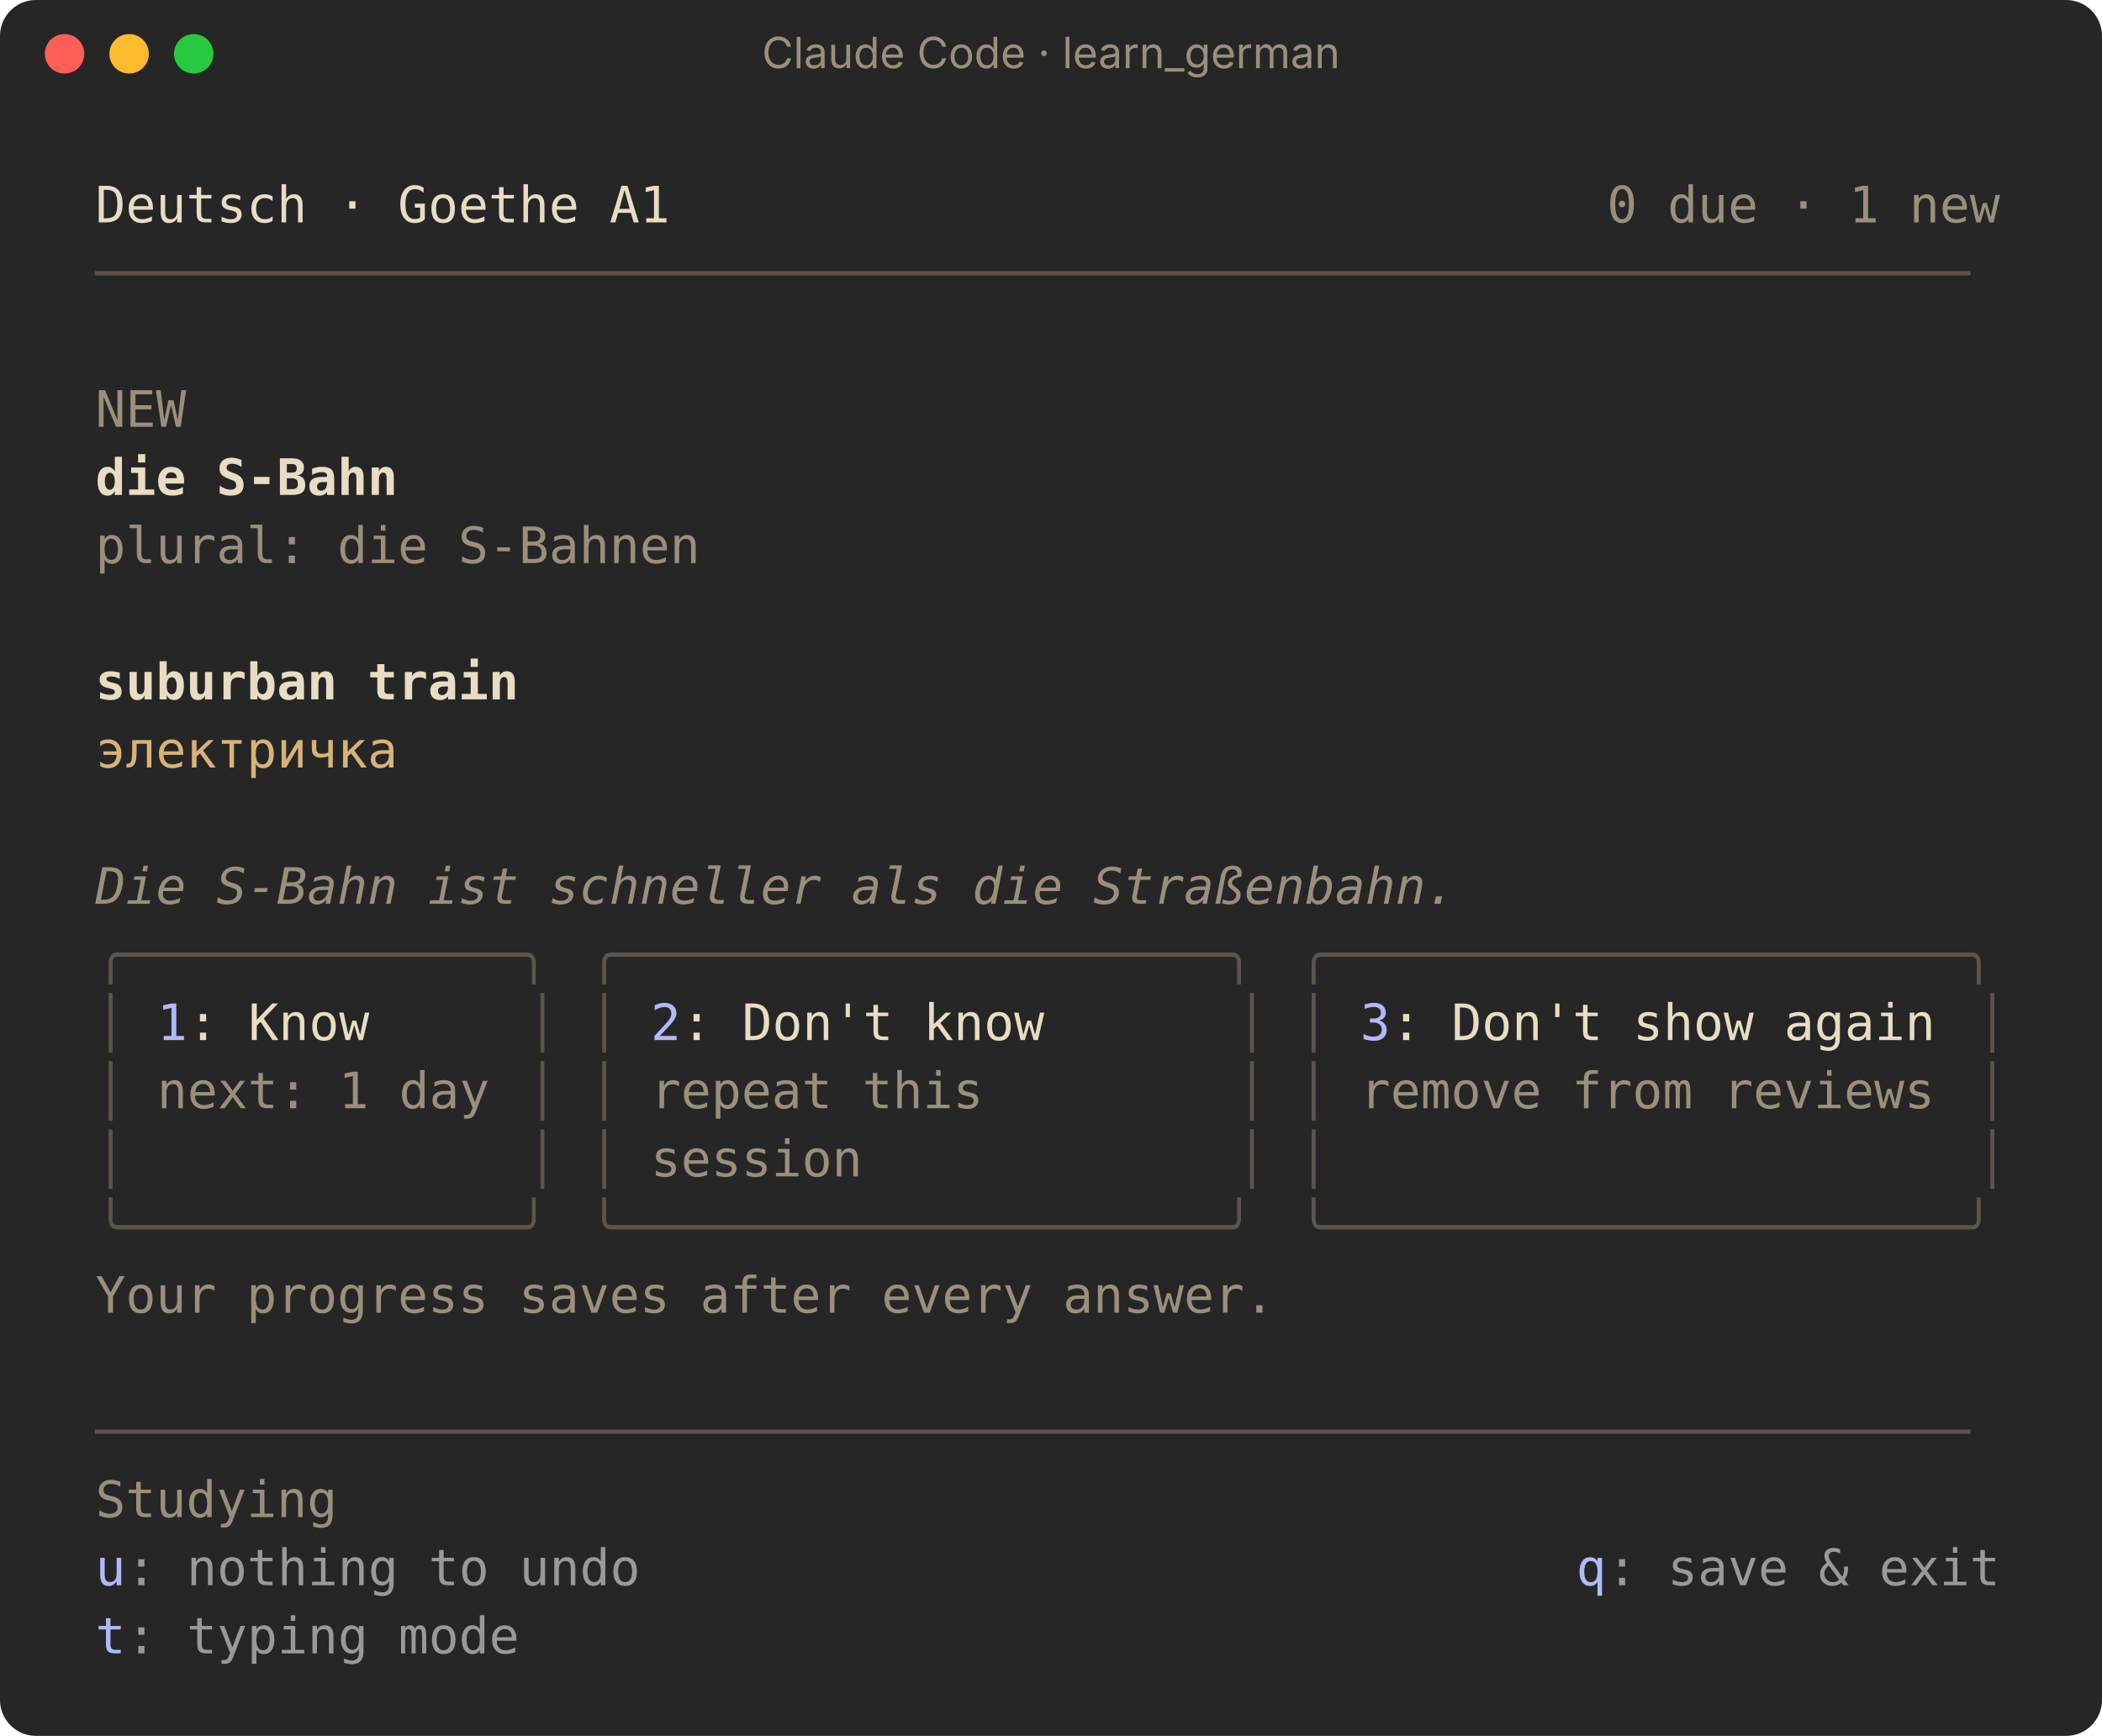
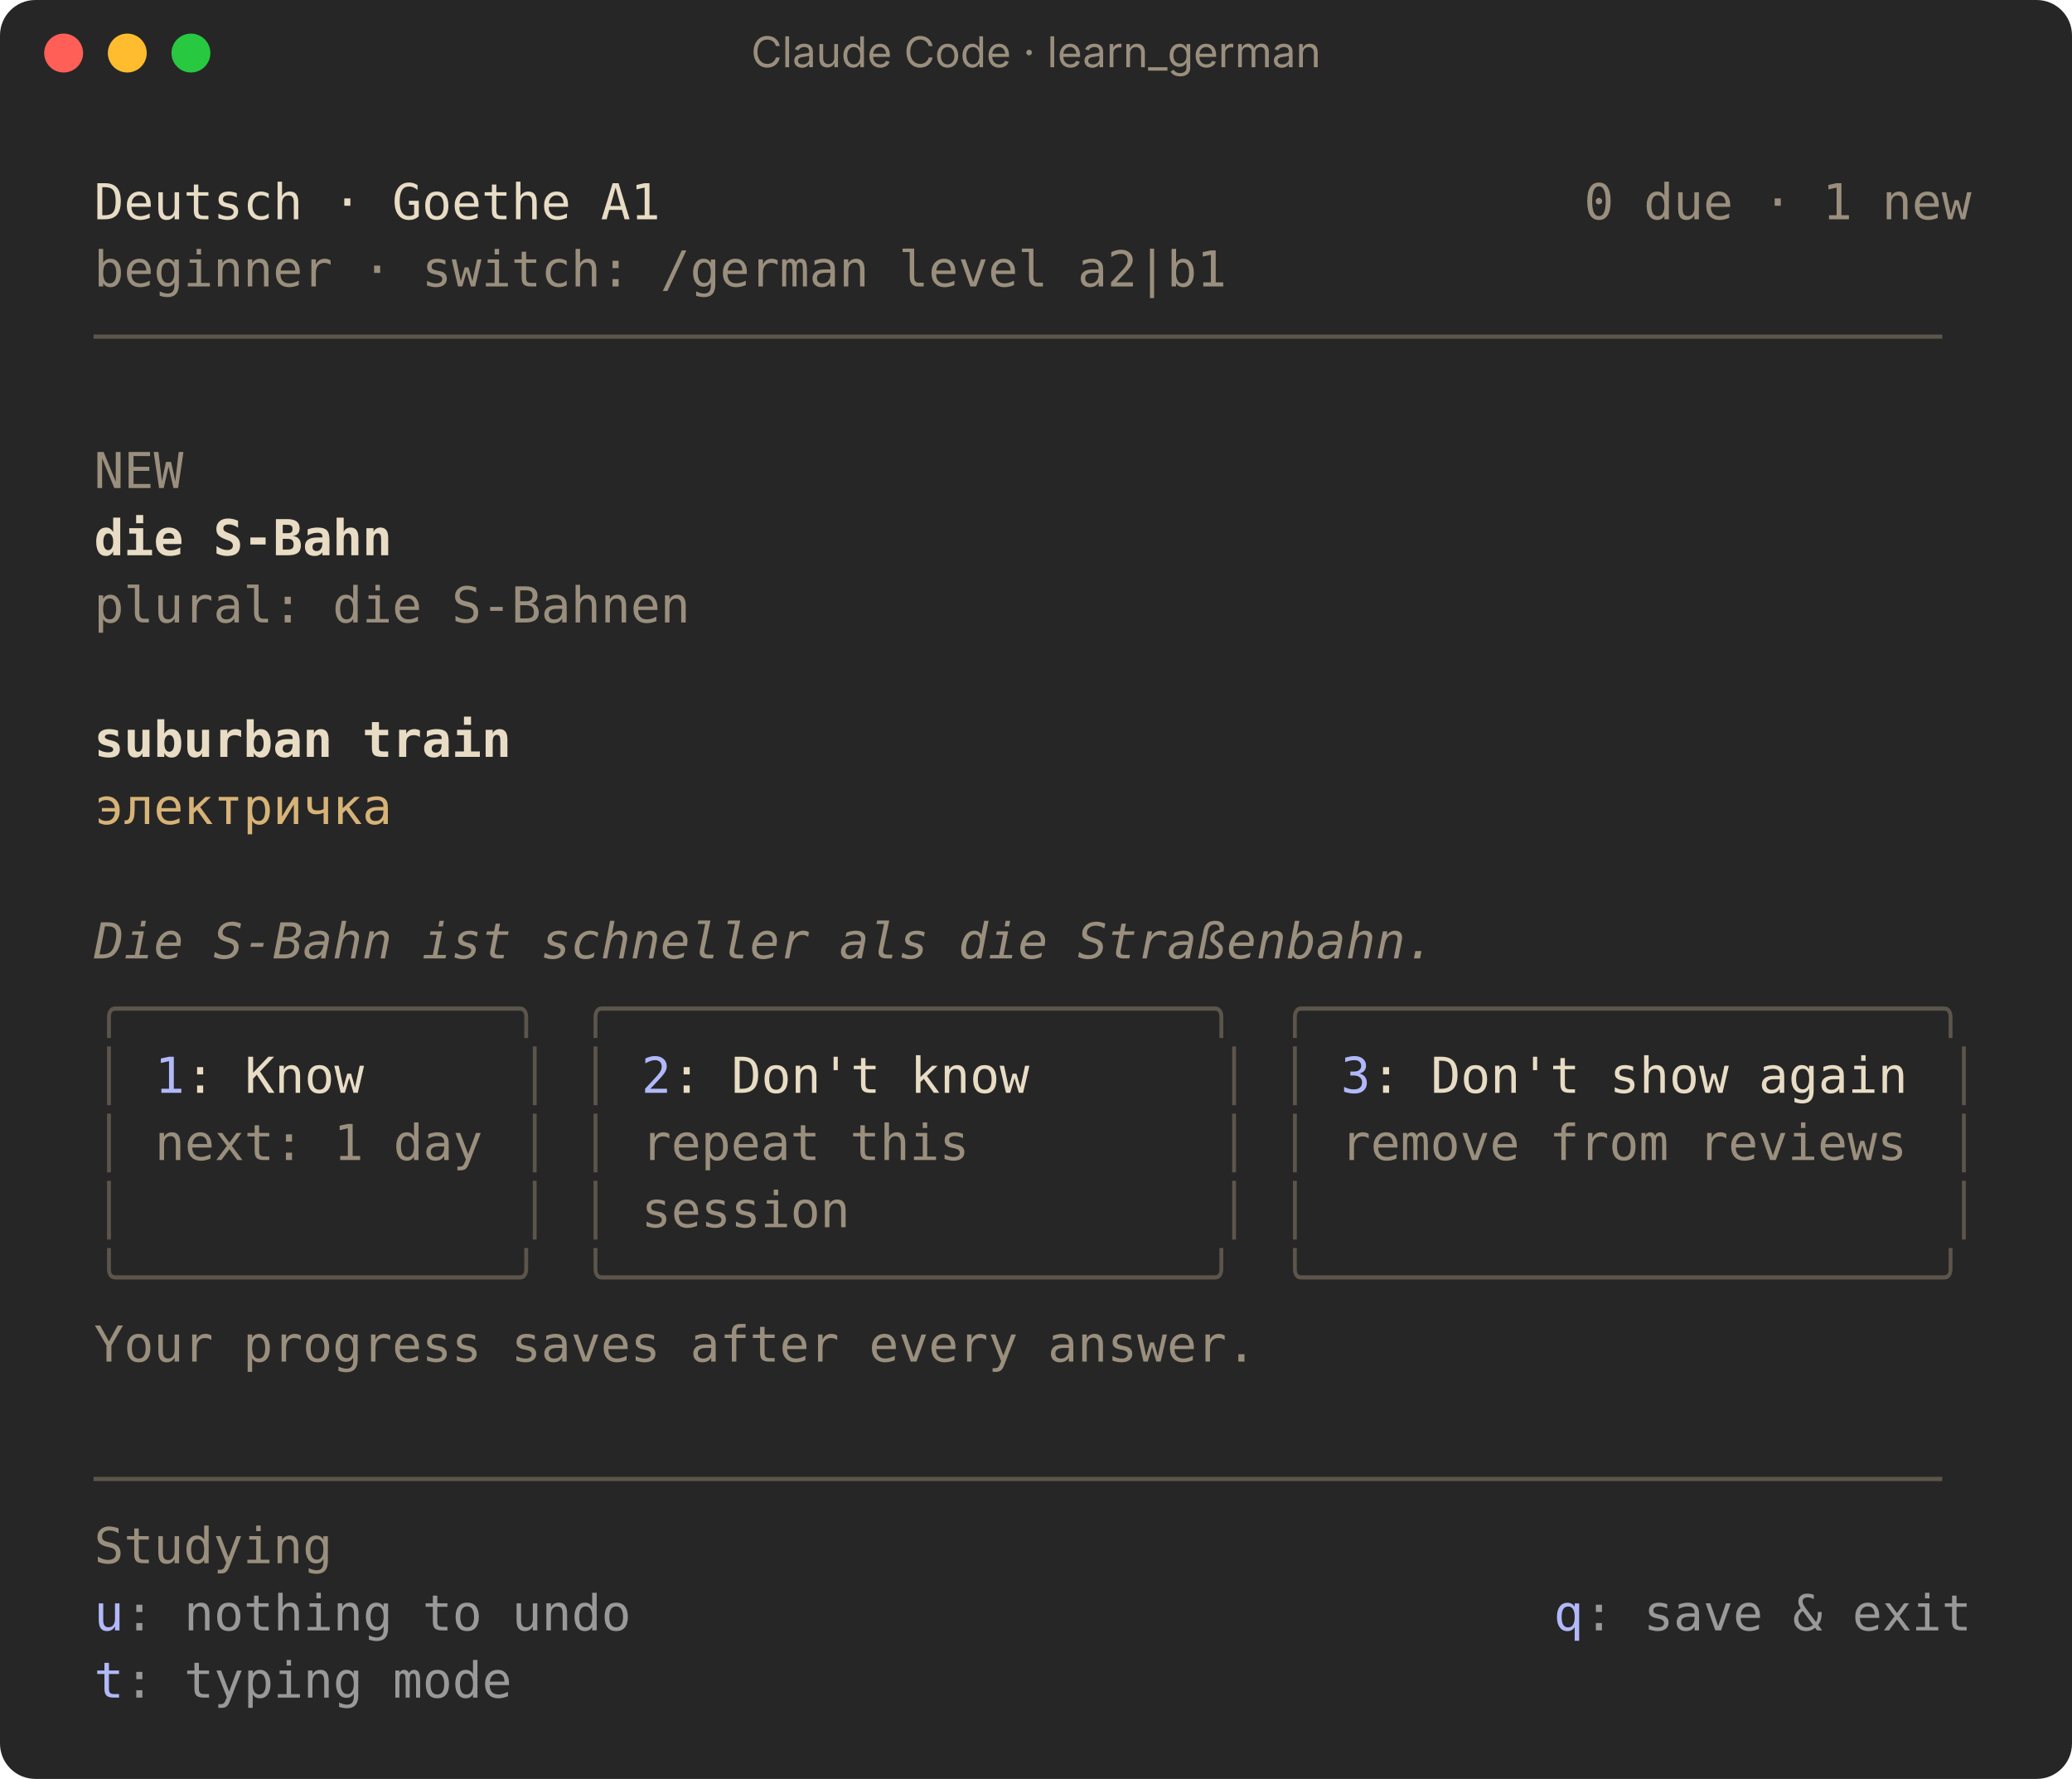
- <svg xmlns="http://www.w3.org/2000/svg" width="586" height="484" viewBox="0 0 586 484">
+ <svg xmlns="http://www.w3.org/2000/svg" width="586" height="503" viewBox="0 0 586 503">
  <rect width="100%" height="100%" rx="10" fill="#262626" />
  <circle cx="18" cy="15" r="5.5" fill="#ff5f57" />
  <circle cx="36" cy="15" r="5.5" fill="#febc2e" />
  <circle cx="54" cy="15" r="5.5" fill="#28c840" />
  <text x="293" y="19" fill="#9a8f7d" font-family="-apple-system, Segoe UI, sans-serif" font-size="12" text-anchor="middle">Claude Code · learn_german</text>
  <g font-family="SF Mono, Menlo, Consolas, DejaVu Sans Mono, monospace" font-size="14">
    <rect x="18.0" y="48.0" width="8.6" height="19" fill="#262626" />
    <rect x="26.6" y="48.0" width="163.4" height="19" fill="#262626" />
    <text x="26.6" y="62.0" fill="#e8dcc4" xml:space="preserve" textLength="163.4" lengthAdjust="spacingAndGlyphs">Deutsch · Goethe A1</text>
    <rect x="190.0" y="48.0" width="258.0" height="19" fill="#262626" />
    <rect x="448.0" y="48.0" width="111.8" height="19" fill="#262626" />
    <text x="448.0" y="62.0" fill="#9a8f7d" xml:space="preserve" textLength="111.8" lengthAdjust="spacingAndGlyphs">0 due · 1 new</text>
    <rect x="559.8" y="48.0" width="8.6" height="19" fill="#262626" />
    <rect x="18.0" y="67.0" width="8.6" height="19" fill="#262626" />
-     <rect x="26.6" y="67.0" width="533.2" height="19" fill="#262626" />
-     <text x="26.6" y="81.0" fill="#5c554b" xml:space="preserve" textLength="533.2" lengthAdjust="spacingAndGlyphs">──────────────────────────────────────────────────────────────</text>
-     <rect x="559.8" y="67.0" width="8.6" height="19" fill="#262626" />
-     <rect x="18.0" y="86.0" width="550.4" height="19" fill="#262626" />
-     <rect x="18.0" y="105.0" width="8.6" height="19" fill="#262626" />
-     <rect x="26.6" y="105.0" width="25.8" height="19" fill="#262626" />
-     <text x="26.6" y="119.0" fill="#9a8f7d" xml:space="preserve" textLength="25.8" lengthAdjust="spacingAndGlyphs">NEW</text>
-     <rect x="52.4" y="105.0" width="516.0" height="19" fill="#262626" />
+     <rect x="26.6" y="67.0" width="326.8" height="19" fill="#262626" />
+     <text x="26.6" y="81.0" fill="#9a8f7d" xml:space="preserve" textLength="326.8" lengthAdjust="spacingAndGlyphs">beginner · switch: /german level a2|b1</text>
+     <rect x="353.4" y="67.0" width="215.0" height="19" fill="#262626" />
+     <rect x="18.0" y="86.0" width="8.6" height="19" fill="#262626" />
+     <rect x="26.6" y="86.0" width="533.2" height="19" fill="#262626" />
+     <text x="26.6" y="100.0" fill="#5c554b" xml:space="preserve" textLength="533.2" lengthAdjust="spacingAndGlyphs">──────────────────────────────────────────────────────────────</text>
+     <rect x="559.8" y="86.0" width="8.6" height="19" fill="#262626" />
+     <rect x="18.0" y="105.0" width="550.4" height="19" fill="#262626" />
    <rect x="18.0" y="124.0" width="8.6" height="19" fill="#262626" />
-     <rect x="26.6" y="124.0" width="86.0" height="19" fill="#262626" />
-     <text x="26.6" y="138.0" fill="#e8dcc4" xml:space="preserve" textLength="86.0" lengthAdjust="spacingAndGlyphs" font-weight="bold">die S-Bahn</text>
-     <rect x="112.6" y="124.0" width="455.8" height="19" fill="#262626" />
+     <rect x="26.6" y="124.0" width="25.8" height="19" fill="#262626" />
+     <text x="26.6" y="138.0" fill="#9a8f7d" xml:space="preserve" textLength="25.8" lengthAdjust="spacingAndGlyphs">NEW</text>
+     <rect x="52.4" y="124.0" width="516.0" height="19" fill="#262626" />
    <rect x="18.0" y="143.0" width="8.6" height="19" fill="#262626" />
-     <rect x="26.6" y="143.0" width="172.0" height="19" fill="#262626" />
-     <text x="26.6" y="157.0" fill="#9a8f7d" xml:space="preserve" textLength="172.0" lengthAdjust="spacingAndGlyphs">plural: die S-Bahnen</text>
-     <rect x="198.6" y="143.0" width="369.8" height="19" fill="#262626" />
-     <rect x="18.0" y="162.0" width="550.4" height="19" fill="#262626" />
-     <rect x="18.0" y="181.0" width="8.6" height="19" fill="#262626" />
-     <rect x="26.6" y="181.0" width="120.4" height="19" fill="#262626" />
-     <text x="26.6" y="195.0" fill="#e8dcc4" xml:space="preserve" textLength="120.4" lengthAdjust="spacingAndGlyphs" font-weight="bold">suburban train</text>
-     <rect x="147.0" y="181.0" width="421.4" height="19" fill="#262626" />
+     <rect x="26.6" y="143.0" width="86.0" height="19" fill="#262626" />
+     <text x="26.6" y="157.0" fill="#e8dcc4" xml:space="preserve" textLength="86.0" lengthAdjust="spacingAndGlyphs" font-weight="bold">die S-Bahn</text>
+     <rect x="112.6" y="143.0" width="455.8" height="19" fill="#262626" />
+     <rect x="18.0" y="162.0" width="8.6" height="19" fill="#262626" />
+     <rect x="26.6" y="162.0" width="172.0" height="19" fill="#262626" />
+     <text x="26.6" y="176.0" fill="#9a8f7d" xml:space="preserve" textLength="172.0" lengthAdjust="spacingAndGlyphs">plural: die S-Bahnen</text>
+     <rect x="198.6" y="162.0" width="369.8" height="19" fill="#262626" />
+     <rect x="18.0" y="181.0" width="550.4" height="19" fill="#262626" />
    <rect x="18.0" y="200.0" width="8.6" height="19" fill="#262626" />
-     <rect x="26.6" y="200.0" width="86.0" height="19" fill="#262626" />
-     <text x="26.6" y="214.0" fill="#d7b377" xml:space="preserve" textLength="86.0" lengthAdjust="spacingAndGlyphs">электричка</text>
-     <rect x="112.6" y="200.0" width="455.8" height="19" fill="#262626" />
-     <rect x="18.0" y="219.0" width="550.4" height="19" fill="#262626" />
-     <rect x="18.0" y="238.0" width="8.6" height="19" fill="#262626" />
-     <rect x="26.6" y="238.0" width="387.0" height="19" fill="#262626" />
-     <text x="26.6" y="252.0" fill="#9a8f7d" xml:space="preserve" textLength="387.0" lengthAdjust="spacingAndGlyphs" font-style="italic">Die S-Bahn ist schneller als die Straßenbahn.</text>
-     <rect x="413.6" y="238.0" width="154.8" height="19" fill="#262626" />
+     <rect x="26.6" y="200.0" width="120.4" height="19" fill="#262626" />
+     <text x="26.6" y="214.0" fill="#e8dcc4" xml:space="preserve" textLength="120.4" lengthAdjust="spacingAndGlyphs" font-weight="bold">suburban train</text>
+     <rect x="147.0" y="200.0" width="421.4" height="19" fill="#262626" />
+     <rect x="18.0" y="219.0" width="8.6" height="19" fill="#262626" />
+     <rect x="26.6" y="219.0" width="86.0" height="19" fill="#262626" />
+     <text x="26.6" y="233.0" fill="#d7b377" xml:space="preserve" textLength="86.0" lengthAdjust="spacingAndGlyphs">электричка</text>
+     <rect x="112.6" y="219.0" width="455.8" height="19" fill="#262626" />
+     <rect x="18.0" y="238.0" width="550.4" height="19" fill="#262626" />
    <rect x="18.0" y="257.0" width="8.6" height="19" fill="#262626" />
-     <rect x="26.6" y="257.0" width="129.0" height="19" fill="#262626" />
-     <text x="26.6" y="271.0" fill="#5c554b" xml:space="preserve" textLength="129.0" lengthAdjust="spacingAndGlyphs">╭─────────────╮</text>
-     <rect x="155.6" y="257.0" width="8.6" height="19" fill="#262626" />
-     <rect x="164.2" y="257.0" width="189.2" height="19" fill="#262626" />
-     <text x="164.2" y="271.0" fill="#5c554b" xml:space="preserve" textLength="189.2" lengthAdjust="spacingAndGlyphs">╭────────────────────╮</text>
-     <rect x="353.4" y="257.0" width="8.6" height="19" fill="#262626" />
-     <rect x="362.0" y="257.0" width="197.8" height="19" fill="#262626" />
-     <text x="362.0" y="271.0" fill="#5c554b" xml:space="preserve" textLength="197.8" lengthAdjust="spacingAndGlyphs">╭─────────────────────╮</text>
-     <rect x="559.8" y="257.0" width="8.6" height="19" fill="#262626" />
+     <rect x="26.6" y="257.0" width="387.0" height="19" fill="#262626" />
+     <text x="26.6" y="271.0" fill="#9a8f7d" xml:space="preserve" textLength="387.0" lengthAdjust="spacingAndGlyphs" font-style="italic">Die S-Bahn ist schneller als die Straßenbahn.</text>
+     <rect x="413.6" y="257.0" width="154.8" height="19" fill="#262626" />
    <rect x="18.0" y="276.0" width="8.6" height="19" fill="#262626" />
-     <rect x="26.6" y="276.0" width="8.6" height="19" fill="#262626" />
-     <text x="26.6" y="290.0" fill="#5c554b" xml:space="preserve" textLength="8.6" lengthAdjust="spacingAndGlyphs">│</text>
-     <rect x="35.2" y="276.0" width="8.6" height="19" fill="#262626" />
-     <rect x="43.8" y="276.0" width="8.6" height="19" fill="#262626" />
-     <text x="43.8" y="290.0" fill="#b1b9f9" xml:space="preserve" textLength="8.6" lengthAdjust="spacingAndGlyphs">1</text>
-     <rect x="52.4" y="276.0" width="94.6" height="19" fill="#262626" />
-     <text x="52.4" y="290.0" fill="#e8dcc4" xml:space="preserve" textLength="94.6" lengthAdjust="spacingAndGlyphs">: Know     </text>
-     <rect x="147.0" y="276.0" width="8.6" height="19" fill="#262626" />
-     <text x="147.0" y="290.0" fill="#5c554b" xml:space="preserve" textLength="8.6" lengthAdjust="spacingAndGlyphs">│</text>
+     <rect x="26.6" y="276.0" width="129.0" height="19" fill="#262626" />
+     <text x="26.6" y="290.0" fill="#5c554b" xml:space="preserve" textLength="129.0" lengthAdjust="spacingAndGlyphs">╭─────────────╮</text>
    <rect x="155.6" y="276.0" width="8.6" height="19" fill="#262626" />
-     <rect x="164.2" y="276.0" width="8.6" height="19" fill="#262626" />
-     <text x="164.2" y="290.0" fill="#5c554b" xml:space="preserve" textLength="8.6" lengthAdjust="spacingAndGlyphs">│</text>
-     <rect x="172.8" y="276.0" width="8.6" height="19" fill="#262626" />
-     <rect x="181.4" y="276.0" width="8.6" height="19" fill="#262626" />
-     <text x="181.4" y="290.0" fill="#b1b9f9" xml:space="preserve" textLength="8.6" lengthAdjust="spacingAndGlyphs">2</text>
-     <rect x="190.0" y="276.0" width="154.8" height="19" fill="#262626" />
-     <text x="190.0" y="290.0" fill="#e8dcc4" xml:space="preserve" textLength="154.8" lengthAdjust="spacingAndGlyphs">: Don't know      </text>
-     <rect x="344.8" y="276.0" width="8.6" height="19" fill="#262626" />
-     <text x="344.8" y="290.0" fill="#5c554b" xml:space="preserve" textLength="8.6" lengthAdjust="spacingAndGlyphs">│</text>
+     <rect x="164.2" y="276.0" width="189.2" height="19" fill="#262626" />
+     <text x="164.2" y="290.0" fill="#5c554b" xml:space="preserve" textLength="189.2" lengthAdjust="spacingAndGlyphs">╭────────────────────╮</text>
    <rect x="353.4" y="276.0" width="8.6" height="19" fill="#262626" />
-     <rect x="362.0" y="276.0" width="8.6" height="19" fill="#262626" />
-     <text x="362.0" y="290.0" fill="#5c554b" xml:space="preserve" textLength="8.6" lengthAdjust="spacingAndGlyphs">│</text>
-     <rect x="370.6" y="276.0" width="8.6" height="19" fill="#262626" />
-     <rect x="379.2" y="276.0" width="8.6" height="19" fill="#262626" />
-     <text x="379.2" y="290.0" fill="#b1b9f9" xml:space="preserve" textLength="8.6" lengthAdjust="spacingAndGlyphs">3</text>
-     <rect x="387.8" y="276.0" width="163.4" height="19" fill="#262626" />
-     <text x="387.8" y="290.0" fill="#e8dcc4" xml:space="preserve" textLength="163.4" lengthAdjust="spacingAndGlyphs">: Don't show again </text>
-     <rect x="551.2" y="276.0" width="8.6" height="19" fill="#262626" />
-     <text x="551.2" y="290.0" fill="#5c554b" xml:space="preserve" textLength="8.6" lengthAdjust="spacingAndGlyphs">│</text>
+     <rect x="362.0" y="276.0" width="197.8" height="19" fill="#262626" />
+     <text x="362.0" y="290.0" fill="#5c554b" xml:space="preserve" textLength="197.8" lengthAdjust="spacingAndGlyphs">╭─────────────────────╮</text>
    <rect x="559.8" y="276.0" width="8.6" height="19" fill="#262626" />
    <rect x="18.0" y="295.0" width="8.6" height="19" fill="#262626" />
    <rect x="26.6" y="295.0" width="8.6" height="19" fill="#262626" />
    <text x="26.6" y="309.0" fill="#5c554b" xml:space="preserve" textLength="8.6" lengthAdjust="spacingAndGlyphs">│</text>
    <rect x="35.2" y="295.0" width="8.6" height="19" fill="#262626" />
-     <rect x="43.8" y="295.0" width="94.6" height="19" fill="#262626" />
-     <text x="43.8" y="309.0" fill="#9a8f7d" xml:space="preserve" textLength="94.6" lengthAdjust="spacingAndGlyphs">next: 1 day</text>
-     <rect x="138.4" y="295.0" width="8.6" height="19" fill="#262626" />
+     <rect x="43.8" y="295.0" width="8.6" height="19" fill="#262626" />
+     <text x="43.8" y="309.0" fill="#b1b9f9" xml:space="preserve" textLength="8.6" lengthAdjust="spacingAndGlyphs">1</text>
+     <rect x="52.4" y="295.0" width="94.6" height="19" fill="#262626" />
+     <text x="52.4" y="309.0" fill="#e8dcc4" xml:space="preserve" textLength="94.6" lengthAdjust="spacingAndGlyphs">: Know     </text>
    <rect x="147.0" y="295.0" width="8.6" height="19" fill="#262626" />
    <text x="147.0" y="309.0" fill="#5c554b" xml:space="preserve" textLength="8.6" lengthAdjust="spacingAndGlyphs">│</text>
    <rect x="155.6" y="295.0" width="8.6" height="19" fill="#262626" />
    <rect x="164.2" y="295.0" width="8.6" height="19" fill="#262626" />
    <text x="164.2" y="309.0" fill="#5c554b" xml:space="preserve" textLength="8.6" lengthAdjust="spacingAndGlyphs">│</text>
    <rect x="172.8" y="295.0" width="8.6" height="19" fill="#262626" />
-     <rect x="181.4" y="295.0" width="103.2" height="19" fill="#262626" />
-     <text x="181.4" y="309.0" fill="#9a8f7d" xml:space="preserve" textLength="103.2" lengthAdjust="spacingAndGlyphs">repeat this </text>
-     <rect x="284.6" y="295.0" width="60.2" height="19" fill="#262626" />
+     <rect x="181.4" y="295.0" width="8.6" height="19" fill="#262626" />
+     <text x="181.4" y="309.0" fill="#b1b9f9" xml:space="preserve" textLength="8.6" lengthAdjust="spacingAndGlyphs">2</text>
+     <rect x="190.0" y="295.0" width="154.8" height="19" fill="#262626" />
+     <text x="190.0" y="309.0" fill="#e8dcc4" xml:space="preserve" textLength="154.8" lengthAdjust="spacingAndGlyphs">: Don't know      </text>
    <rect x="344.8" y="295.0" width="8.6" height="19" fill="#262626" />
    <text x="344.8" y="309.0" fill="#5c554b" xml:space="preserve" textLength="8.6" lengthAdjust="spacingAndGlyphs">│</text>
    <rect x="353.4" y="295.0" width="8.6" height="19" fill="#262626" />
    <rect x="362.0" y="295.0" width="8.6" height="19" fill="#262626" />
    <text x="362.0" y="309.0" fill="#5c554b" xml:space="preserve" textLength="8.6" lengthAdjust="spacingAndGlyphs">│</text>
    <rect x="370.6" y="295.0" width="8.6" height="19" fill="#262626" />
-     <rect x="379.2" y="295.0" width="163.4" height="19" fill="#262626" />
-     <text x="379.2" y="309.0" fill="#9a8f7d" xml:space="preserve" textLength="163.4" lengthAdjust="spacingAndGlyphs">remove from reviews</text>
-     <rect x="542.6" y="295.0" width="8.6" height="19" fill="#262626" />
+     <rect x="379.2" y="295.0" width="8.6" height="19" fill="#262626" />
+     <text x="379.2" y="309.0" fill="#b1b9f9" xml:space="preserve" textLength="8.6" lengthAdjust="spacingAndGlyphs">3</text>
+     <rect x="387.8" y="295.0" width="163.4" height="19" fill="#262626" />
+     <text x="387.8" y="309.0" fill="#e8dcc4" xml:space="preserve" textLength="163.4" lengthAdjust="spacingAndGlyphs">: Don't show again </text>
    <rect x="551.2" y="295.0" width="8.6" height="19" fill="#262626" />
    <text x="551.2" y="309.0" fill="#5c554b" xml:space="preserve" textLength="8.6" lengthAdjust="spacingAndGlyphs">│</text>
    <rect x="559.8" y="295.0" width="8.6" height="19" fill="#262626" />
    <rect x="18.0" y="314.0" width="8.6" height="19" fill="#262626" />
    <rect x="26.6" y="314.0" width="8.6" height="19" fill="#262626" />
    <text x="26.6" y="328.0" fill="#5c554b" xml:space="preserve" textLength="8.6" lengthAdjust="spacingAndGlyphs">│</text>
-     <rect x="35.2" y="314.0" width="111.8" height="19" fill="#262626" />
+     <rect x="35.2" y="314.0" width="8.6" height="19" fill="#262626" />
+     <rect x="43.8" y="314.0" width="94.6" height="19" fill="#262626" />
+     <text x="43.8" y="328.0" fill="#9a8f7d" xml:space="preserve" textLength="94.6" lengthAdjust="spacingAndGlyphs">next: 1 day</text>
+     <rect x="138.4" y="314.0" width="8.6" height="19" fill="#262626" />
    <rect x="147.0" y="314.0" width="8.6" height="19" fill="#262626" />
    <text x="147.0" y="328.0" fill="#5c554b" xml:space="preserve" textLength="8.6" lengthAdjust="spacingAndGlyphs">│</text>
    <rect x="155.6" y="314.0" width="8.6" height="19" fill="#262626" />
    <rect x="164.2" y="314.0" width="8.6" height="19" fill="#262626" />
    <text x="164.2" y="328.0" fill="#5c554b" xml:space="preserve" textLength="8.6" lengthAdjust="spacingAndGlyphs">│</text>
    <rect x="172.8" y="314.0" width="8.6" height="19" fill="#262626" />
-     <rect x="181.4" y="314.0" width="60.2" height="19" fill="#262626" />
-     <text x="181.4" y="328.0" fill="#9a8f7d" xml:space="preserve" textLength="60.2" lengthAdjust="spacingAndGlyphs">session</text>
-     <rect x="241.6" y="314.0" width="103.2" height="19" fill="#262626" />
+     <rect x="181.4" y="314.0" width="103.2" height="19" fill="#262626" />
+     <text x="181.4" y="328.0" fill="#9a8f7d" xml:space="preserve" textLength="103.2" lengthAdjust="spacingAndGlyphs">repeat this </text>
+     <rect x="284.6" y="314.0" width="60.2" height="19" fill="#262626" />
    <rect x="344.8" y="314.0" width="8.6" height="19" fill="#262626" />
    <text x="344.8" y="328.0" fill="#5c554b" xml:space="preserve" textLength="8.6" lengthAdjust="spacingAndGlyphs">│</text>
    <rect x="353.4" y="314.0" width="8.6" height="19" fill="#262626" />
    <rect x="362.0" y="314.0" width="8.6" height="19" fill="#262626" />
    <text x="362.0" y="328.0" fill="#5c554b" xml:space="preserve" textLength="8.6" lengthAdjust="spacingAndGlyphs">│</text>
-     <rect x="370.6" y="314.0" width="180.6" height="19" fill="#262626" />
+     <rect x="370.6" y="314.0" width="8.6" height="19" fill="#262626" />
+     <rect x="379.2" y="314.0" width="163.4" height="19" fill="#262626" />
+     <text x="379.2" y="328.0" fill="#9a8f7d" xml:space="preserve" textLength="163.4" lengthAdjust="spacingAndGlyphs">remove from reviews</text>
+     <rect x="542.6" y="314.0" width="8.6" height="19" fill="#262626" />
    <rect x="551.2" y="314.0" width="8.6" height="19" fill="#262626" />
    <text x="551.2" y="328.0" fill="#5c554b" xml:space="preserve" textLength="8.6" lengthAdjust="spacingAndGlyphs">│</text>
    <rect x="559.8" y="314.0" width="8.6" height="19" fill="#262626" />
    <rect x="18.0" y="333.0" width="8.6" height="19" fill="#262626" />
-     <rect x="26.6" y="333.0" width="129.0" height="19" fill="#262626" />
-     <text x="26.6" y="347.0" fill="#5c554b" xml:space="preserve" textLength="129.0" lengthAdjust="spacingAndGlyphs">╰─────────────╯</text>
+     <rect x="26.6" y="333.0" width="8.6" height="19" fill="#262626" />
+     <text x="26.6" y="347.0" fill="#5c554b" xml:space="preserve" textLength="8.6" lengthAdjust="spacingAndGlyphs">│</text>
+     <rect x="35.2" y="333.0" width="111.8" height="19" fill="#262626" />
+     <rect x="147.0" y="333.0" width="8.6" height="19" fill="#262626" />
+     <text x="147.0" y="347.0" fill="#5c554b" xml:space="preserve" textLength="8.6" lengthAdjust="spacingAndGlyphs">│</text>
    <rect x="155.6" y="333.0" width="8.6" height="19" fill="#262626" />
-     <rect x="164.2" y="333.0" width="189.2" height="19" fill="#262626" />
-     <text x="164.2" y="347.0" fill="#5c554b" xml:space="preserve" textLength="189.2" lengthAdjust="spacingAndGlyphs">╰────────────────────╯</text>
+     <rect x="164.2" y="333.0" width="8.6" height="19" fill="#262626" />
+     <text x="164.2" y="347.0" fill="#5c554b" xml:space="preserve" textLength="8.6" lengthAdjust="spacingAndGlyphs">│</text>
+     <rect x="172.8" y="333.0" width="8.6" height="19" fill="#262626" />
+     <rect x="181.4" y="333.0" width="60.2" height="19" fill="#262626" />
+     <text x="181.4" y="347.0" fill="#9a8f7d" xml:space="preserve" textLength="60.2" lengthAdjust="spacingAndGlyphs">session</text>
+     <rect x="241.6" y="333.0" width="103.2" height="19" fill="#262626" />
+     <rect x="344.8" y="333.0" width="8.6" height="19" fill="#262626" />
+     <text x="344.8" y="347.0" fill="#5c554b" xml:space="preserve" textLength="8.6" lengthAdjust="spacingAndGlyphs">│</text>
    <rect x="353.4" y="333.0" width="8.6" height="19" fill="#262626" />
-     <rect x="362.0" y="333.0" width="197.8" height="19" fill="#262626" />
-     <text x="362.0" y="347.0" fill="#5c554b" xml:space="preserve" textLength="197.8" lengthAdjust="spacingAndGlyphs">╰─────────────────────╯</text>
+     <rect x="362.0" y="333.0" width="8.6" height="19" fill="#262626" />
+     <text x="362.0" y="347.0" fill="#5c554b" xml:space="preserve" textLength="8.6" lengthAdjust="spacingAndGlyphs">│</text>
+     <rect x="370.6" y="333.0" width="180.6" height="19" fill="#262626" />
+     <rect x="551.2" y="333.0" width="8.6" height="19" fill="#262626" />
+     <text x="551.2" y="347.0" fill="#5c554b" xml:space="preserve" textLength="8.6" lengthAdjust="spacingAndGlyphs">│</text>
    <rect x="559.8" y="333.0" width="8.6" height="19" fill="#262626" />
    <rect x="18.0" y="352.0" width="8.6" height="19" fill="#262626" />
-     <rect x="26.6" y="352.0" width="335.4" height="19" fill="#262626" />
-     <text x="26.6" y="366.0" fill="#9a8f7d" xml:space="preserve" textLength="335.4" lengthAdjust="spacingAndGlyphs">Your progress saves after every answer.</text>
-     <rect x="362.0" y="352.0" width="206.4" height="19" fill="#262626" />
-     <rect x="18.0" y="371.0" width="550.4" height="19" fill="#262626" />
-     <rect x="18.0" y="390.0" width="8.6" height="19" fill="#262626" />
-     <rect x="26.6" y="390.0" width="533.2" height="19" fill="#262626" />
-     <text x="26.6" y="404.0" fill="#5c554b" xml:space="preserve" textLength="533.2" lengthAdjust="spacingAndGlyphs">──────────────────────────────────────────────────────────────</text>
-     <rect x="559.8" y="390.0" width="8.6" height="19" fill="#262626" />
+     <rect x="26.6" y="352.0" width="129.0" height="19" fill="#262626" />
+     <text x="26.6" y="366.0" fill="#5c554b" xml:space="preserve" textLength="129.0" lengthAdjust="spacingAndGlyphs">╰─────────────╯</text>
+     <rect x="155.6" y="352.0" width="8.6" height="19" fill="#262626" />
+     <rect x="164.2" y="352.0" width="189.2" height="19" fill="#262626" />
+     <text x="164.2" y="366.0" fill="#5c554b" xml:space="preserve" textLength="189.2" lengthAdjust="spacingAndGlyphs">╰────────────────────╯</text>
+     <rect x="353.4" y="352.0" width="8.6" height="19" fill="#262626" />
+     <rect x="362.0" y="352.0" width="197.8" height="19" fill="#262626" />
+     <text x="362.0" y="366.0" fill="#5c554b" xml:space="preserve" textLength="197.8" lengthAdjust="spacingAndGlyphs">╰─────────────────────╯</text>
+     <rect x="559.8" y="352.0" width="8.6" height="19" fill="#262626" />
+     <rect x="18.0" y="371.0" width="8.6" height="19" fill="#262626" />
+     <rect x="26.6" y="371.0" width="335.4" height="19" fill="#262626" />
+     <text x="26.6" y="385.0" fill="#9a8f7d" xml:space="preserve" textLength="335.4" lengthAdjust="spacingAndGlyphs">Your progress saves after every answer.</text>
+     <rect x="362.0" y="371.0" width="206.4" height="19" fill="#262626" />
+     <rect x="18.0" y="390.0" width="550.4" height="19" fill="#262626" />
    <rect x="18.0" y="409.0" width="8.6" height="19" fill="#262626" />
-     <rect x="26.6" y="409.0" width="68.8" height="19" fill="#262626" />
-     <text x="26.6" y="423.0" fill="#9a8f7d" xml:space="preserve" textLength="68.8" lengthAdjust="spacingAndGlyphs">Studying</text>
-     <rect x="95.4" y="409.0" width="473.0" height="19" fill="#262626" />
+     <rect x="26.6" y="409.0" width="533.2" height="19" fill="#262626" />
+     <text x="26.6" y="423.0" fill="#5c554b" xml:space="preserve" textLength="533.2" lengthAdjust="spacingAndGlyphs">──────────────────────────────────────────────────────────────</text>
+     <rect x="559.8" y="409.0" width="8.6" height="19" fill="#262626" />
    <rect x="18.0" y="428.0" width="8.6" height="19" fill="#262626" />
-     <rect x="26.6" y="428.0" width="8.6" height="19" fill="#262626" />
-     <text x="26.6" y="442.0" fill="#b1b9f9" xml:space="preserve" textLength="8.6" lengthAdjust="spacingAndGlyphs">u</text>
-     <rect x="35.2" y="428.0" width="146.2" height="19" fill="#262626" />
-     <text x="35.2" y="442.0" fill="#999999" xml:space="preserve" textLength="146.2" lengthAdjust="spacingAndGlyphs">: nothing to undo</text>
-     <rect x="181.4" y="428.0" width="258.0" height="19" fill="#262626" />
-     <rect x="439.4" y="428.0" width="8.6" height="19" fill="#262626" />
-     <text x="439.4" y="442.0" fill="#b1b9f9" xml:space="preserve" textLength="8.6" lengthAdjust="spacingAndGlyphs">q</text>
-     <rect x="448.0" y="428.0" width="111.8" height="19" fill="#262626" />
-     <text x="448.0" y="442.0" fill="#999999" xml:space="preserve" textLength="111.8" lengthAdjust="spacingAndGlyphs">: save &amp; exit</text>
-     <rect x="559.8" y="428.0" width="8.6" height="19" fill="#262626" />
+     <rect x="26.6" y="428.0" width="68.8" height="19" fill="#262626" />
+     <text x="26.6" y="442.0" fill="#9a8f7d" xml:space="preserve" textLength="68.8" lengthAdjust="spacingAndGlyphs">Studying</text>
+     <rect x="95.4" y="428.0" width="473.0" height="19" fill="#262626" />
    <rect x="18.0" y="447.0" width="8.6" height="19" fill="#262626" />
    <rect x="26.6" y="447.0" width="8.6" height="19" fill="#262626" />
-     <text x="26.6" y="461.0" fill="#b1b9f9" xml:space="preserve" textLength="8.6" lengthAdjust="spacingAndGlyphs">t</text>
-     <rect x="35.2" y="447.0" width="111.8" height="19" fill="#262626" />
-     <text x="35.2" y="461.0" fill="#999999" xml:space="preserve" textLength="111.8" lengthAdjust="spacingAndGlyphs">: typing mode</text>
-     <rect x="147.0" y="447.0" width="421.4" height="19" fill="#262626" />
+     <text x="26.6" y="461.0" fill="#b1b9f9" xml:space="preserve" textLength="8.6" lengthAdjust="spacingAndGlyphs">u</text>
+     <rect x="35.2" y="447.0" width="146.2" height="19" fill="#262626" />
+     <text x="35.2" y="461.0" fill="#999999" xml:space="preserve" textLength="146.2" lengthAdjust="spacingAndGlyphs">: nothing to undo</text>
+     <rect x="181.4" y="447.0" width="258.0" height="19" fill="#262626" />
+     <rect x="439.4" y="447.0" width="8.6" height="19" fill="#262626" />
+     <text x="439.4" y="461.0" fill="#b1b9f9" xml:space="preserve" textLength="8.6" lengthAdjust="spacingAndGlyphs">q</text>
+     <rect x="448.0" y="447.0" width="111.8" height="19" fill="#262626" />
+     <text x="448.0" y="461.0" fill="#999999" xml:space="preserve" textLength="111.8" lengthAdjust="spacingAndGlyphs">: save &amp; exit</text>
+     <rect x="559.8" y="447.0" width="8.6" height="19" fill="#262626" />
+     <rect x="18.0" y="466.0" width="8.6" height="19" fill="#262626" />
+     <rect x="26.6" y="466.0" width="8.6" height="19" fill="#262626" />
+     <text x="26.6" y="480.0" fill="#b1b9f9" xml:space="preserve" textLength="8.6" lengthAdjust="spacingAndGlyphs">t</text>
+     <rect x="35.2" y="466.0" width="111.8" height="19" fill="#262626" />
+     <text x="35.2" y="480.0" fill="#999999" xml:space="preserve" textLength="111.8" lengthAdjust="spacingAndGlyphs">: typing mode</text>
+     <rect x="147.0" y="466.0" width="421.4" height="19" fill="#262626" />
  </g>
</svg>
